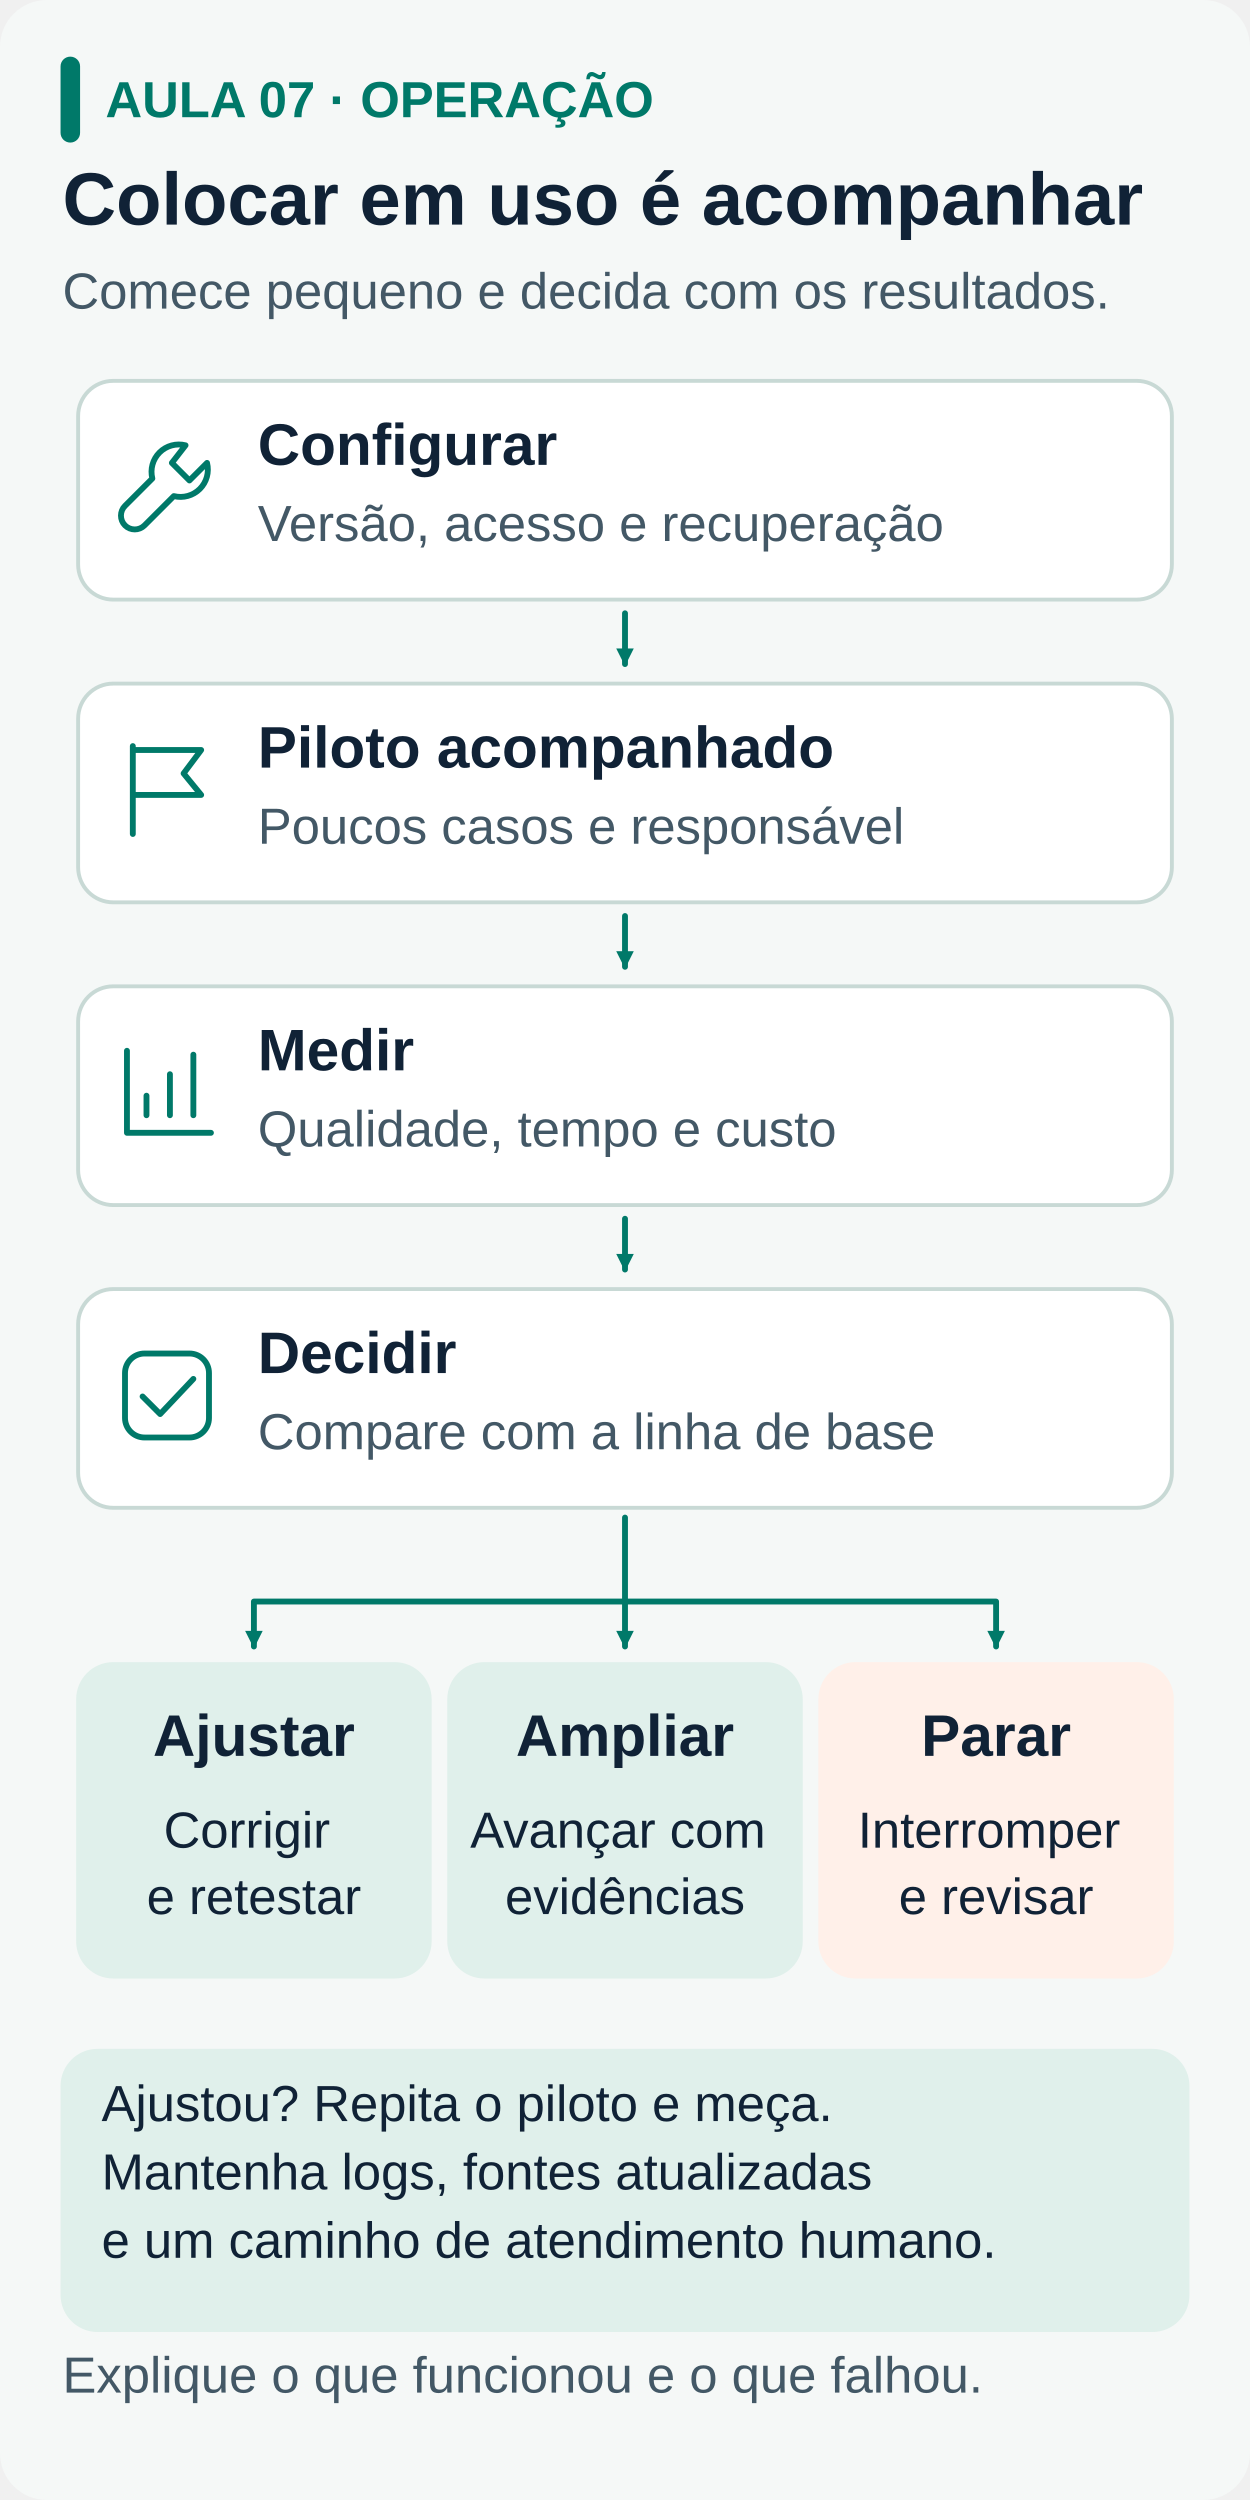
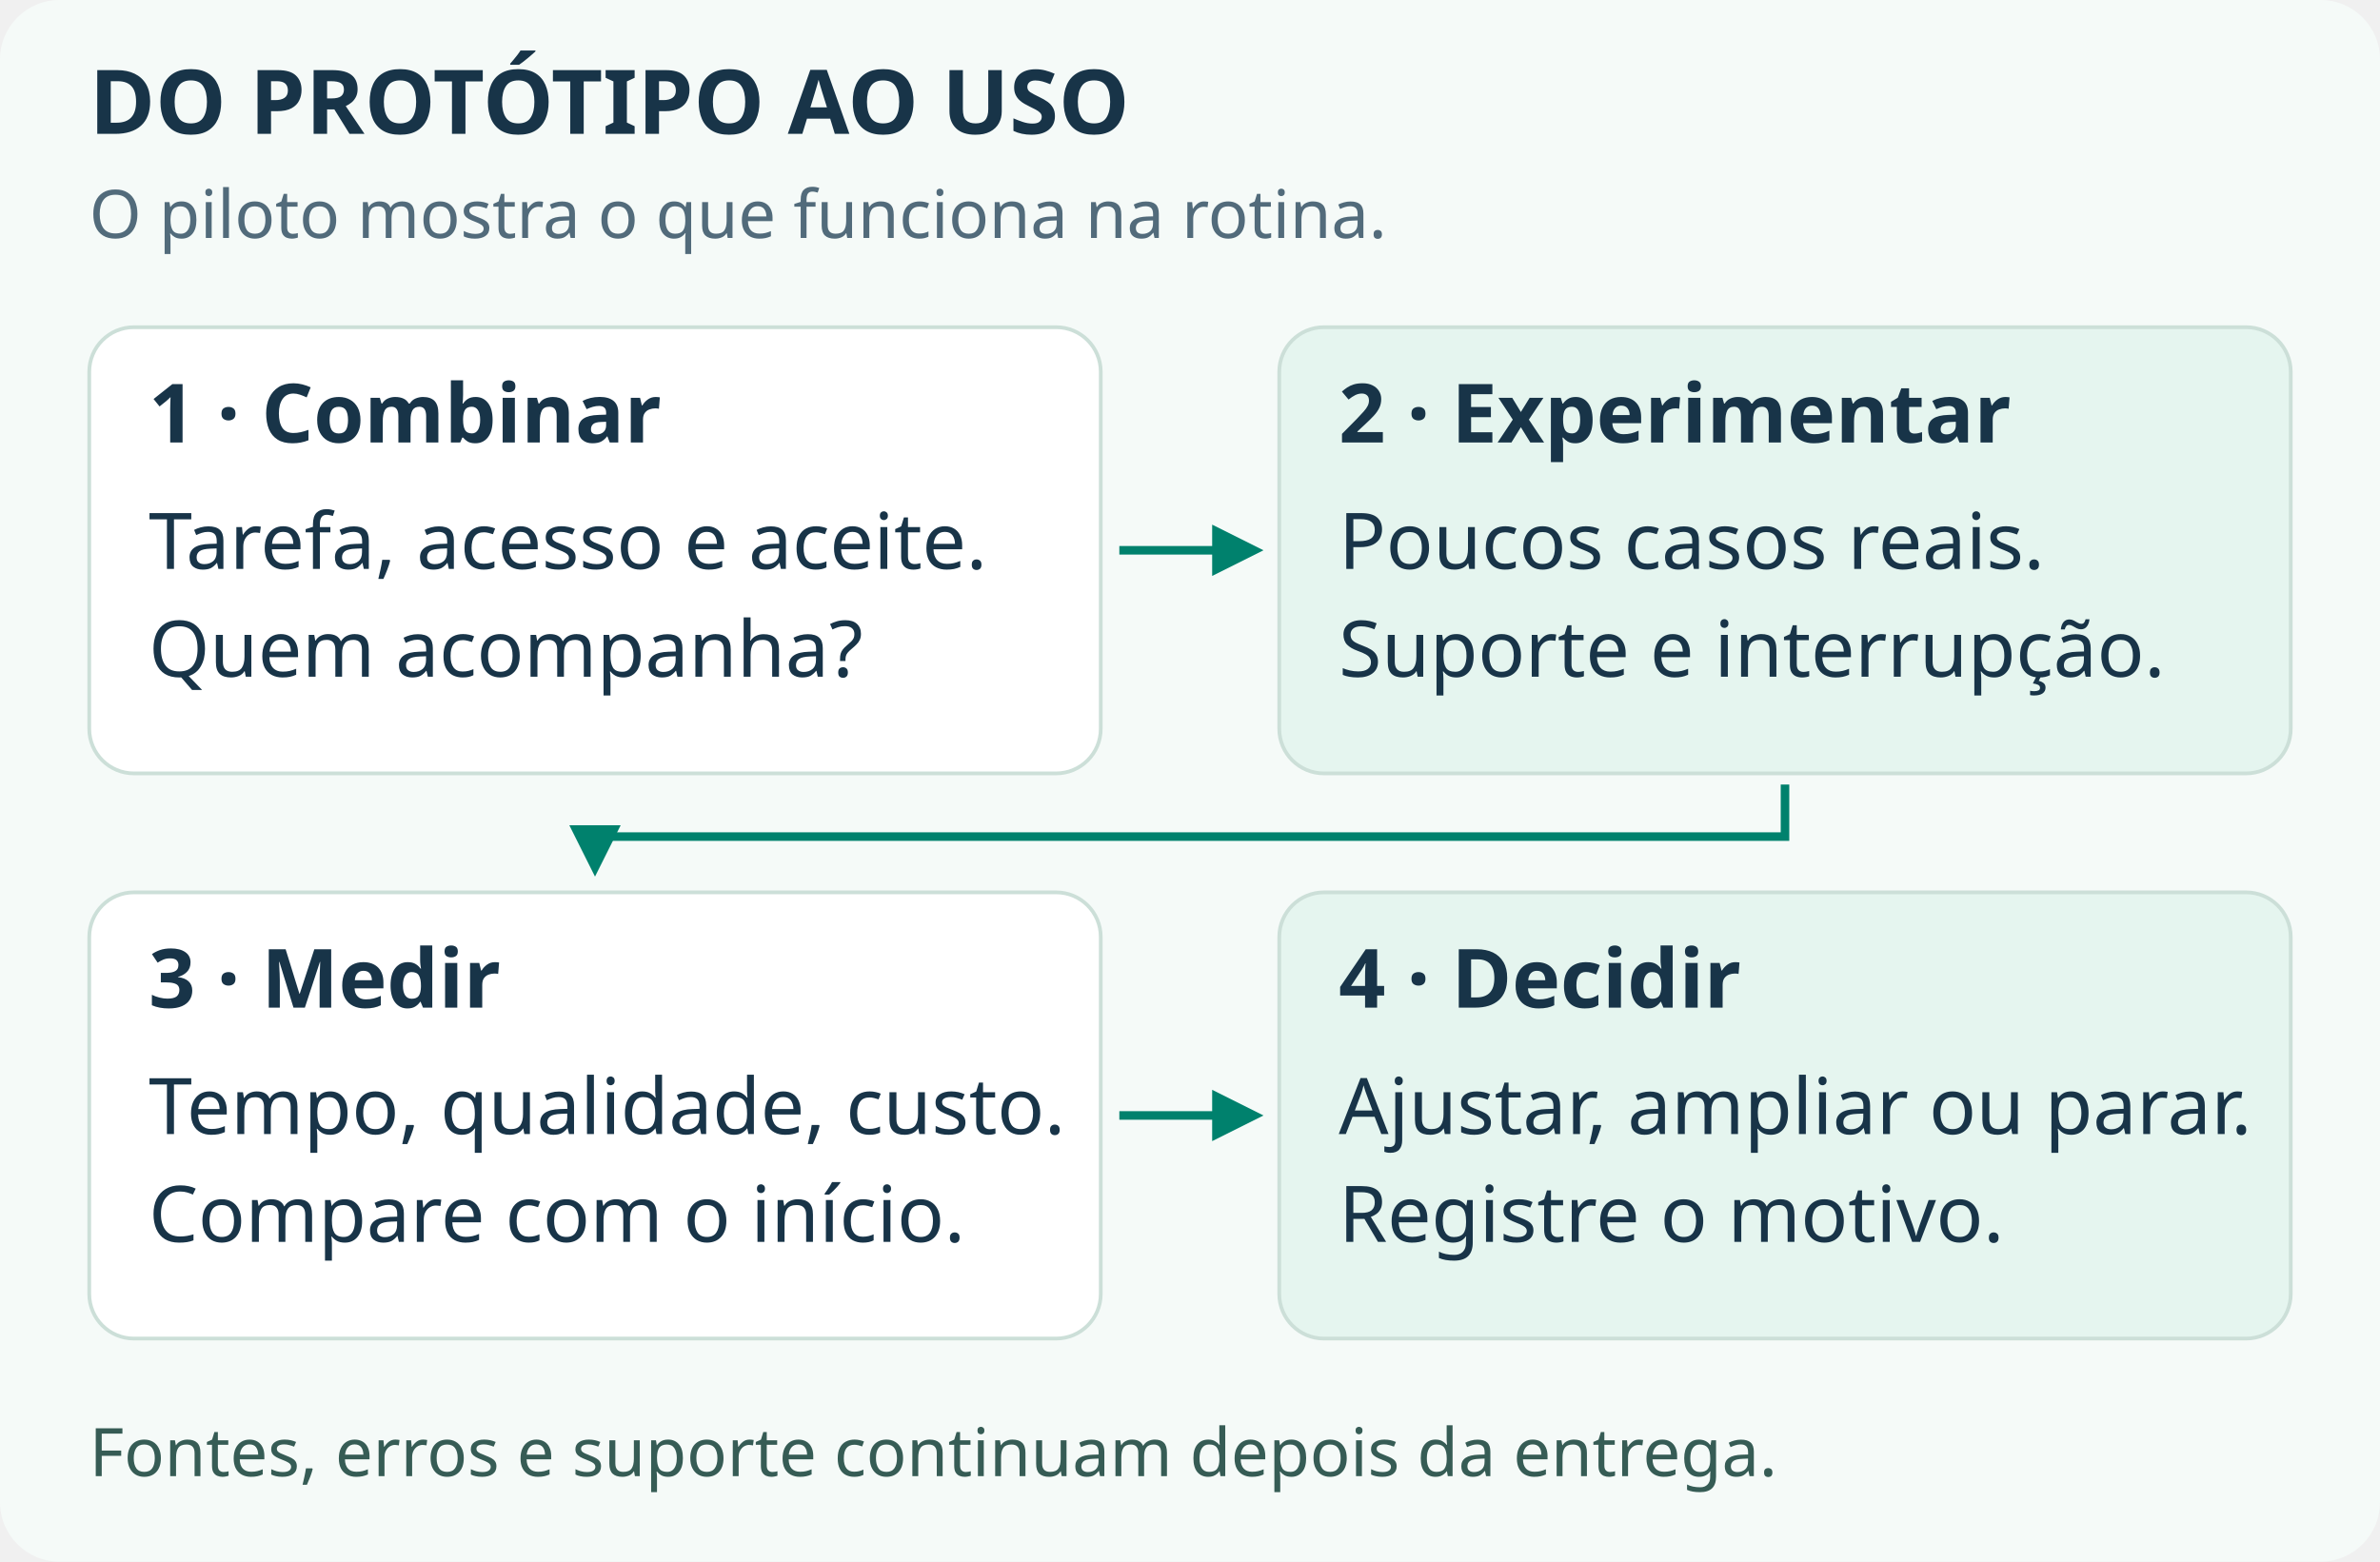
- <svg xmlns="http://www.w3.org/2000/svg" width="640" height="1280" viewBox="0 0 640 1280" role="img" aria-labelledby="title desc">
+ <svg xmlns="http://www.w3.org/2000/svg" viewBox="0 0 640 420" role="img" aria-labelledby="title desc">
  <defs>
-     <marker id="arrow" markerWidth="9" markerHeight="9" refX="8" refY="4.5" orient="auto" markerUnits="userSpaceOnUse">
-       <path d="M0 0 L9 4.5 L0 9Z" fill="#007969" />
-     </marker>
-     <marker id="arrow-coral" markerWidth="9" markerHeight="9" refX="8" refY="4.5" orient="auto" markerUnits="userSpaceOnUse">
-       <path d="M0 0 L9 4.5 L0 9Z" fill="#b95432" />
+     <marker id="arrow" viewBox="0 0 10 10" refX="8" refY="5" markerWidth="6" markerHeight="6" orient="auto-start-reverse">
+       <path d="M 0 0 L 10 5 L 0 10 Z" fill="#00816d" />
    </marker>
  </defs>
-   <rect width="640" height="1280" rx="24" fill="#f5f8f7" />
-   <rect x="32" y="30" width="8" height="42" rx="4" fill="#007969" stroke="#007969" stroke-width="2" />
-   <text x="54" y="60" font-family="Arial, Helvetica, sans-serif" font-size="26" font-weight="700" fill="#007969" text-anchor="start">
-     <tspan x="54" dy="0">AULA 07 · OPERAÇÃO</tspan>
-   </text>
-   <text x="32" y="115" font-family="Arial, Helvetica, sans-serif" font-size="38" font-weight="700" fill="#102236" text-anchor="start">
-     <tspan x="32" dy="0">Colocar em uso é acompanhar</tspan>
-   </text>
-   <text x="32" y="158" font-family="Arial, Helvetica, sans-serif" font-size="26" font-weight="400" fill="#435866" text-anchor="start">
-     <tspan x="32" dy="0">Comece pequeno e decida com os resultados.</tspan>
-   </text>
-   <rect x="40" y="195" width="560" height="112" rx="18" fill="white" stroke="#c8d9d5" stroke-width="2" />
-   <g transform="translate(59,223)" stroke="#007969" stroke-width="3" stroke-linecap="round" stroke-linejoin="round" fill="none">
-     <path d="M36 5A14 14 0 0 0 19 22L5 36A7 7 0 0 0 15 46L30 31A14 14 0 0 0 47 14L38 23L29 14Z" />
+   <rect width="640" height="420" rx="16" fill="#f5faf8" />
+   <g font-family="system-ui,Segoe UI,sans-serif">
+     <text x="24" y="36" font-size="24" font-weight="750" fill="#183448">DO PROTÓTIPO AO USO</text>
+     <text x="24" y="64" font-size="18" font-weight="400" fill="#526b7b">O piloto mostra o que funciona na rotina.</text>
+     <rect x="24" y="88" width="272" height="120" rx="12" fill="#ffffff" stroke="#ccdfd8" />
+     <text x="40" y="119" font-size="22" font-weight="720" fill="#183448">1 · Combinar</text>
+     <text x="40" y="153" font-size="21" font-weight="400" fill="#183448">Tarefa, acesso e aceite.</text>
+     <text x="40" y="182" font-size="21" font-weight="400" fill="#183448">Quem acompanha?</text>
+     <rect x="344" y="88" width="272" height="120" rx="12" fill="#e5f5ef" stroke="#ccdfd8" />
+     <text x="360" y="119" font-size="22" font-weight="720" fill="#183448">2 · Experimentar</text>
+     <text x="360" y="153" font-size="21" font-weight="400" fill="#183448">Poucos casos reais.</text>
+     <text x="360" y="182" font-size="21" font-weight="400" fill="#183448">Suporte e interrupção.</text>
+     <rect x="24" y="240" width="272" height="120" rx="12" fill="#ffffff" stroke="#ccdfd8" />
+     <text x="40" y="271" font-size="22" font-weight="720" fill="#183448">3 · Medir</text>
+     <text x="40" y="305" font-size="21" font-weight="400" fill="#183448">Tempo, qualidade, custo.</text>
+     <text x="40" y="334" font-size="21" font-weight="400" fill="#183448">Compare com o início.</text>
+     <rect x="344" y="240" width="272" height="120" rx="12" fill="#e5f5ef" stroke="#ccdfd8" />
+     <text x="360" y="271" font-size="22" font-weight="720" fill="#183448">4 · Decidir</text>
+     <text x="360" y="305" font-size="21" font-weight="400" fill="#183448">Ajustar, ampliar ou parar.</text>
+     <text x="360" y="334" font-size="21" font-weight="400" fill="#183448">Registre o motivo.</text>
+     <g stroke="#00816d" stroke-width="2.3" fill="none" marker-end="url(#arrow)">
+       <path d="M 301 148 H 337" />
+       <path d="M 480 211 V 225 H 160 V 233" />
+       <path d="M 301 300 H 337" />
+     </g>
+     <text x="24" y="397" font-size="18" font-weight="500" fill="#365c55">Fontes, erros e suporte continuam depois da entrega.</text>
  </g>
-   <text x="132" y="238" font-family="Arial, Helvetica, sans-serif" font-size="30" font-weight="700" fill="#102236" text-anchor="start">
-     <tspan x="132" dy="0">Configurar</tspan>
-   </text>
-   <text x="132" y="277" font-family="Arial, Helvetica, sans-serif" font-size="26" font-weight="400" fill="#435866" text-anchor="start">
-     <tspan x="132" dy="0">Versão, acesso e recuperação</tspan>
-   </text>
-   <path d="M320 314V340" fill="none" stroke="#007969" stroke-width="3" stroke-linecap="round" stroke-linejoin="round" marker-end="url(#arrow)" />
-   <rect x="40" y="350" width="560" height="112" rx="18" fill="white" stroke="#c8d9d5" stroke-width="2" />
-   <g transform="translate(59,378)" stroke="#007969" stroke-width="3" stroke-linecap="round" stroke-linejoin="round" fill="none">
-     <path d="M9 49V4 M10 6H44L35 18L44 29H10" />
-   </g>
-   <text x="132" y="393" font-family="Arial, Helvetica, sans-serif" font-size="30" font-weight="700" fill="#102236" text-anchor="start">
-     <tspan x="132" dy="0">Piloto acompanhado</tspan>
-   </text>
-   <text x="132" y="432" font-family="Arial, Helvetica, sans-serif" font-size="26" font-weight="400" fill="#435866" text-anchor="start">
-     <tspan x="132" dy="0">Poucos casos e responsável</tspan>
-   </text>
-   <path d="M320 469V495" fill="none" stroke="#007969" stroke-width="3" stroke-linecap="round" stroke-linejoin="round" marker-end="url(#arrow)" />
-   <rect x="40" y="505" width="560" height="112" rx="18" fill="white" stroke="#c8d9d5" stroke-width="2" />
-   <g transform="translate(59,533)" stroke="#007969" stroke-width="3" stroke-linecap="round" stroke-linejoin="round" fill="none">
-     <path d="M6 5V47H49 M16 38V28 M28 38V17 M40 38V7" />
-   </g>
-   <text x="132" y="548" font-family="Arial, Helvetica, sans-serif" font-size="30" font-weight="700" fill="#102236" text-anchor="start">
-     <tspan x="132" dy="0">Medir</tspan>
-   </text>
-   <text x="132" y="587" font-family="Arial, Helvetica, sans-serif" font-size="26" font-weight="400" fill="#435866" text-anchor="start">
-     <tspan x="132" dy="0">Qualidade, tempo e custo</tspan>
-   </text>
-   <path d="M320 624V650" fill="none" stroke="#007969" stroke-width="3" stroke-linecap="round" stroke-linejoin="round" marker-end="url(#arrow)" />
-   <rect x="40" y="660" width="560" height="112" rx="18" fill="white" stroke="#c8d9d5" stroke-width="2" />
-   <g transform="translate(59,688)" stroke="#007969" stroke-width="3" stroke-linecap="round" stroke-linejoin="round" fill="none">
-     <rect x="5" y="5" width="43" height="43" rx="10" />
-     <path d="M14 27L23 36L40 18" />
-   </g>
-   <text x="132" y="703" font-family="Arial, Helvetica, sans-serif" font-size="30" font-weight="700" fill="#102236" text-anchor="start">
-     <tspan x="132" dy="0">Decidir</tspan>
-   </text>
-   <text x="132" y="742" font-family="Arial, Helvetica, sans-serif" font-size="26" font-weight="400" fill="#435866" text-anchor="start">
-     <tspan x="132" dy="0">Compare com a linha de base</tspan>
-   </text>
-   <path d="M320 777V820H130V843" fill="none" stroke="#007969" stroke-width="3" stroke-linecap="round" stroke-linejoin="round" marker-end="url(#arrow)" />
-   <path d="M320 820V843" fill="none" stroke="#007969" stroke-width="3" stroke-linecap="round" stroke-linejoin="round" marker-end="url(#arrow)" />
-   <path d="M320 820H510V843" fill="none" stroke="#007969" stroke-width="3" stroke-linecap="round" stroke-linejoin="round" marker-end="url(#arrow)" />
-   <rect x="40" y="852" width="180" height="160" rx="18" fill="#e0f0eb" stroke="#e0f0eb" stroke-width="2" />
-   <text x="130" y="899" font-family="Arial, Helvetica, sans-serif" font-size="30" font-weight="700" fill="#102236" text-anchor="middle">
-     <tspan x="130" dy="0">Ajustar</tspan>
-   </text>
-   <text x="130" y="946" font-family="Arial, Helvetica, sans-serif" font-size="26" font-weight="400" fill="#102236" text-anchor="middle">
-     <tspan x="130" dy="0">Corrigir</tspan>
-     <tspan x="130" dy="34">e retestar</tspan>
-   </text>
-   <rect x="230" y="852" width="180" height="160" rx="18" fill="#e0f0eb" stroke="#e0f0eb" stroke-width="2" />
-   <text x="320" y="899" font-family="Arial, Helvetica, sans-serif" font-size="30" font-weight="700" fill="#102236" text-anchor="middle">
-     <tspan x="320" dy="0">Ampliar</tspan>
-   </text>
-   <text x="320" y="946" font-family="Arial, Helvetica, sans-serif" font-size="26" font-weight="400" fill="#102236" text-anchor="middle">
-     <tspan x="320" dy="0">Avançar com</tspan>
-     <tspan x="320" dy="34">evidências</tspan>
-   </text>
-   <rect x="420" y="852" width="180" height="160" rx="18" fill="#fff0e9" stroke="#fff0e9" stroke-width="2" />
-   <text x="510" y="899" font-family="Arial, Helvetica, sans-serif" font-size="30" font-weight="700" fill="#102236" text-anchor="middle">
-     <tspan x="510" dy="0">Parar</tspan>
-   </text>
-   <text x="510" y="946" font-family="Arial, Helvetica, sans-serif" font-size="26" font-weight="400" fill="#102236" text-anchor="middle">
-     <tspan x="510" dy="0">Interromper</tspan>
-     <tspan x="510" dy="34">e revisar</tspan>
-   </text>
-   <rect x="32" y="1050" width="576" height="143" rx="18" fill="#e0f0eb" stroke="#e0f0eb" stroke-width="2" />
-   <text x="52" y="1086" font-family="Arial, Helvetica, sans-serif" font-size="26" font-weight="400" fill="#102236" text-anchor="start">
-     <tspan x="52" dy="0">Ajustou? Repita o piloto e meça.</tspan>
-     <tspan x="52" dy="35">Mantenha logs, fontes atualizadas</tspan>
-     <tspan x="52" dy="35">e um caminho de atendimento humano.</tspan>
-   </text>
-   <text x="32" y="1225" font-family="Arial, Helvetica, sans-serif" font-size="26" font-weight="400" fill="#435866" text-anchor="start">
-     <tspan x="32" dy="0">Explique o que funcionou e o que falhou.</tspan>
-   </text>
</svg>
